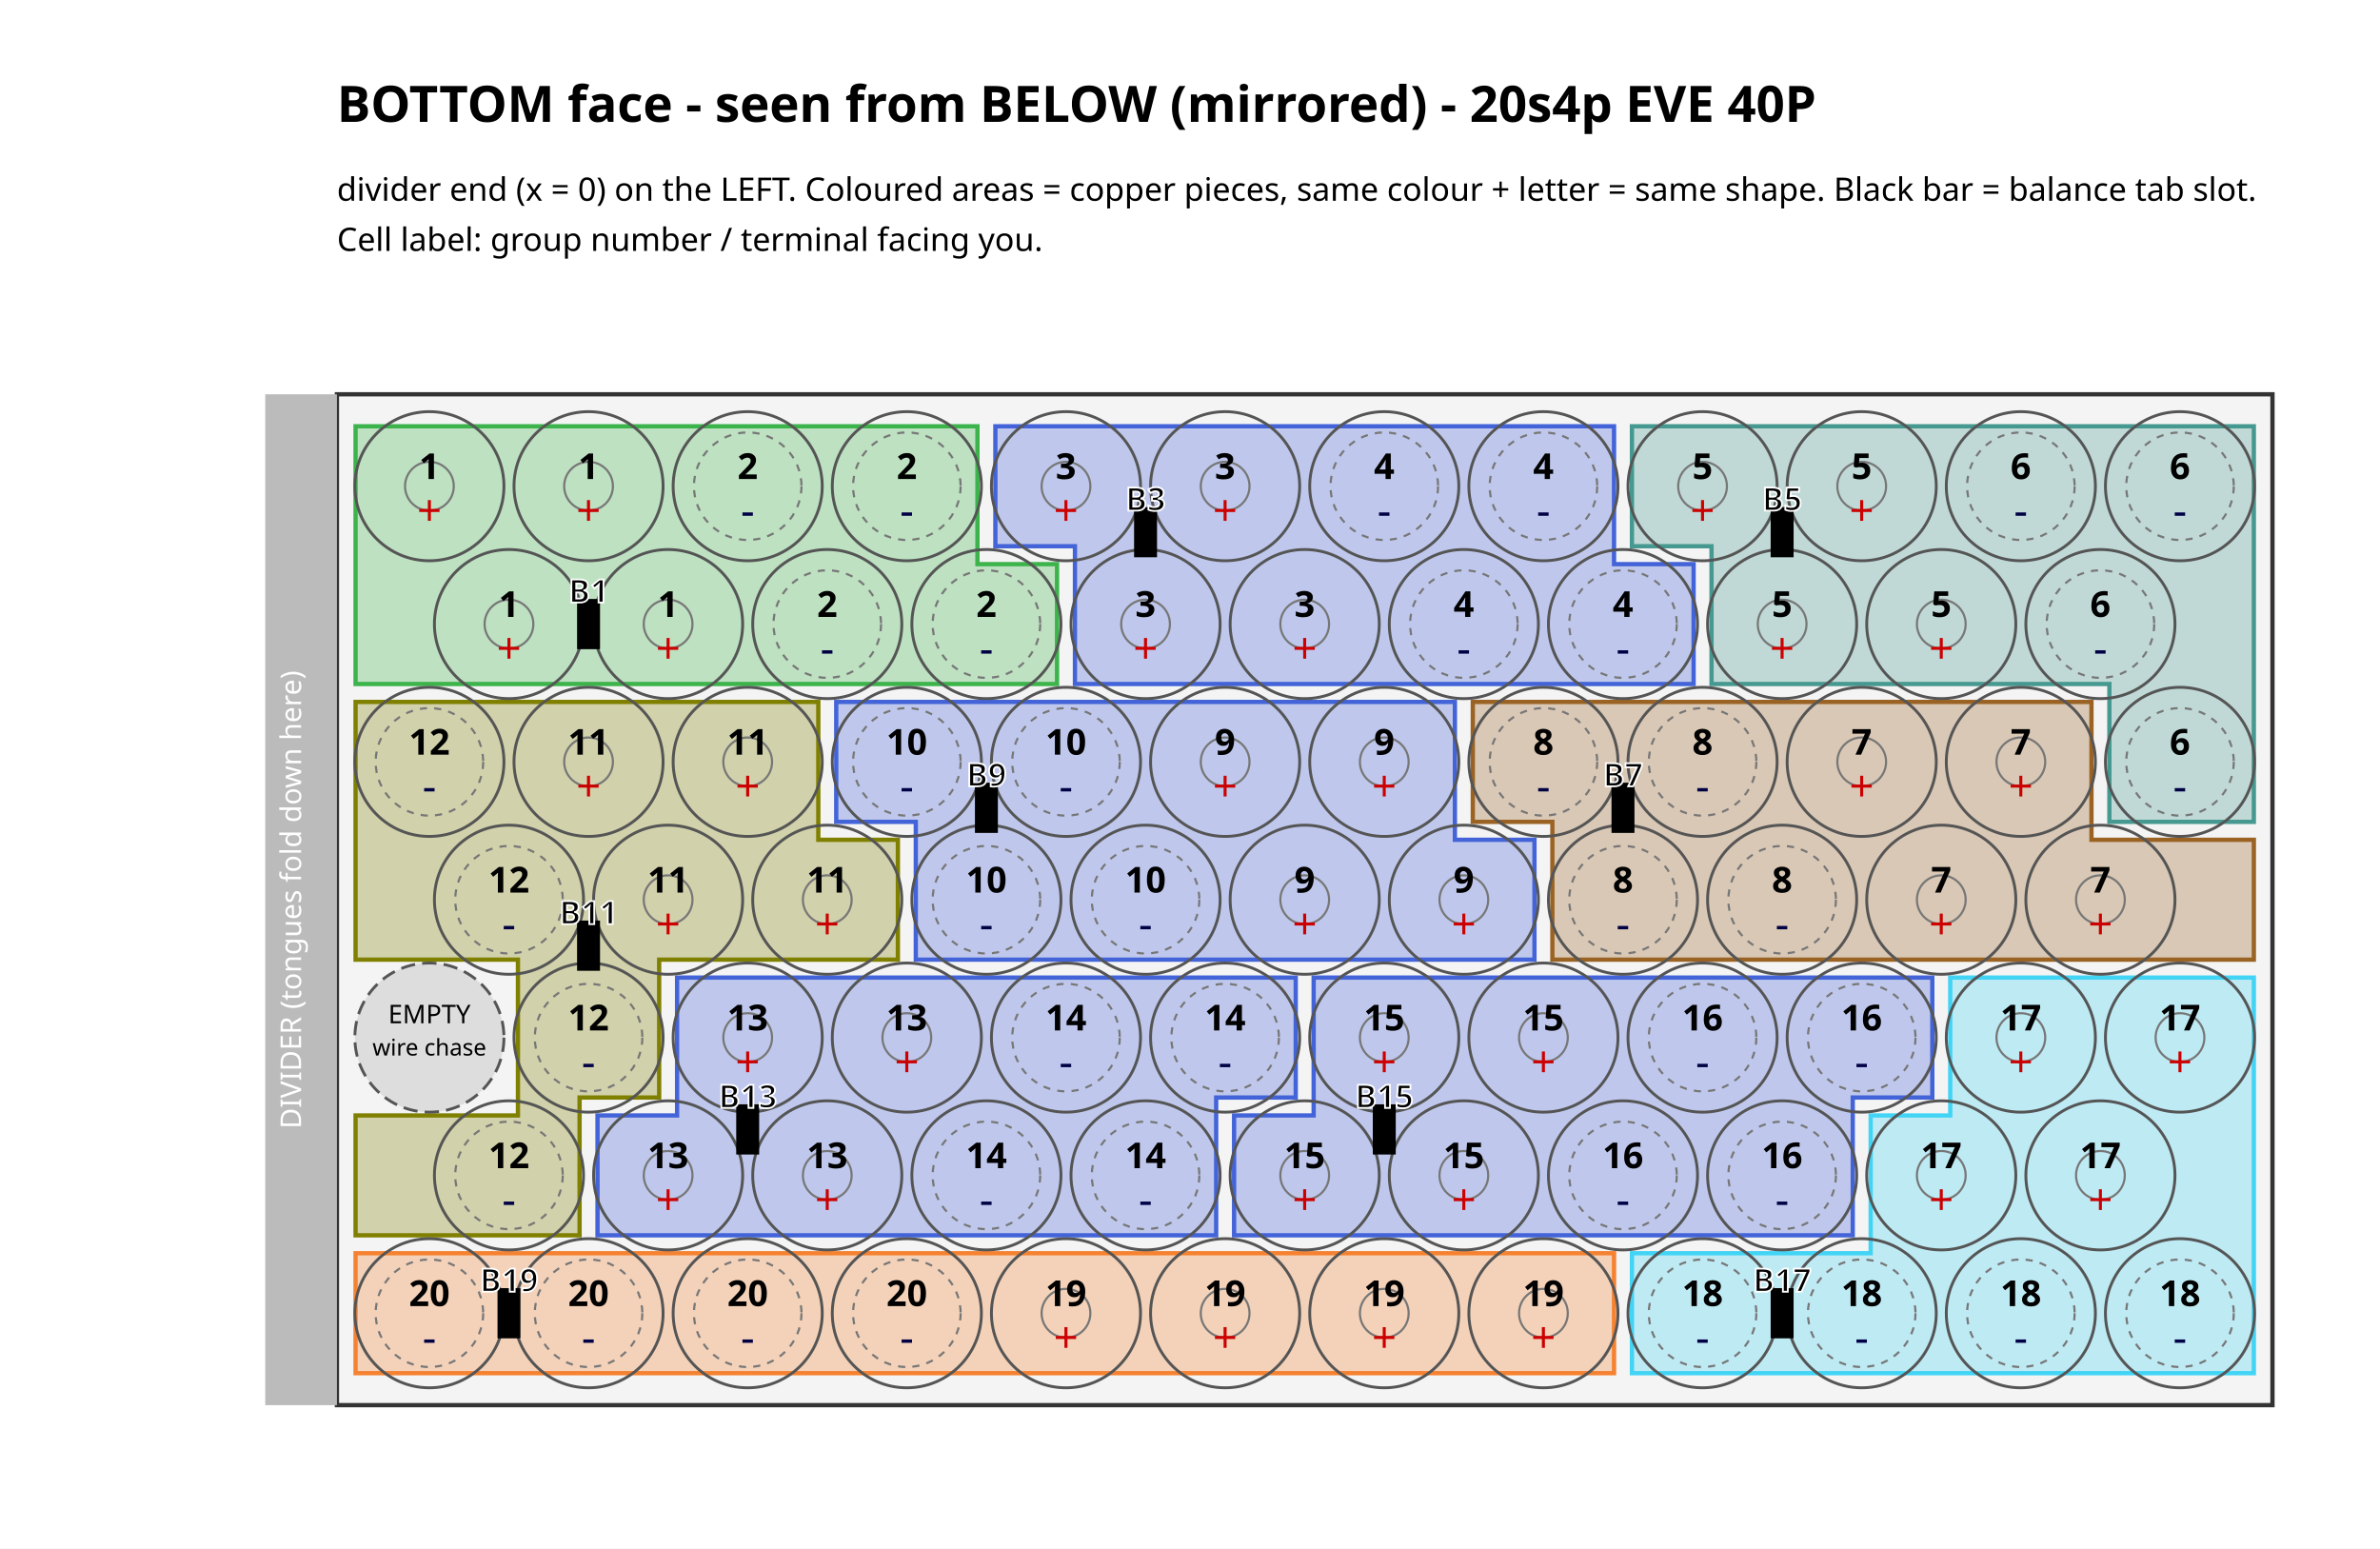
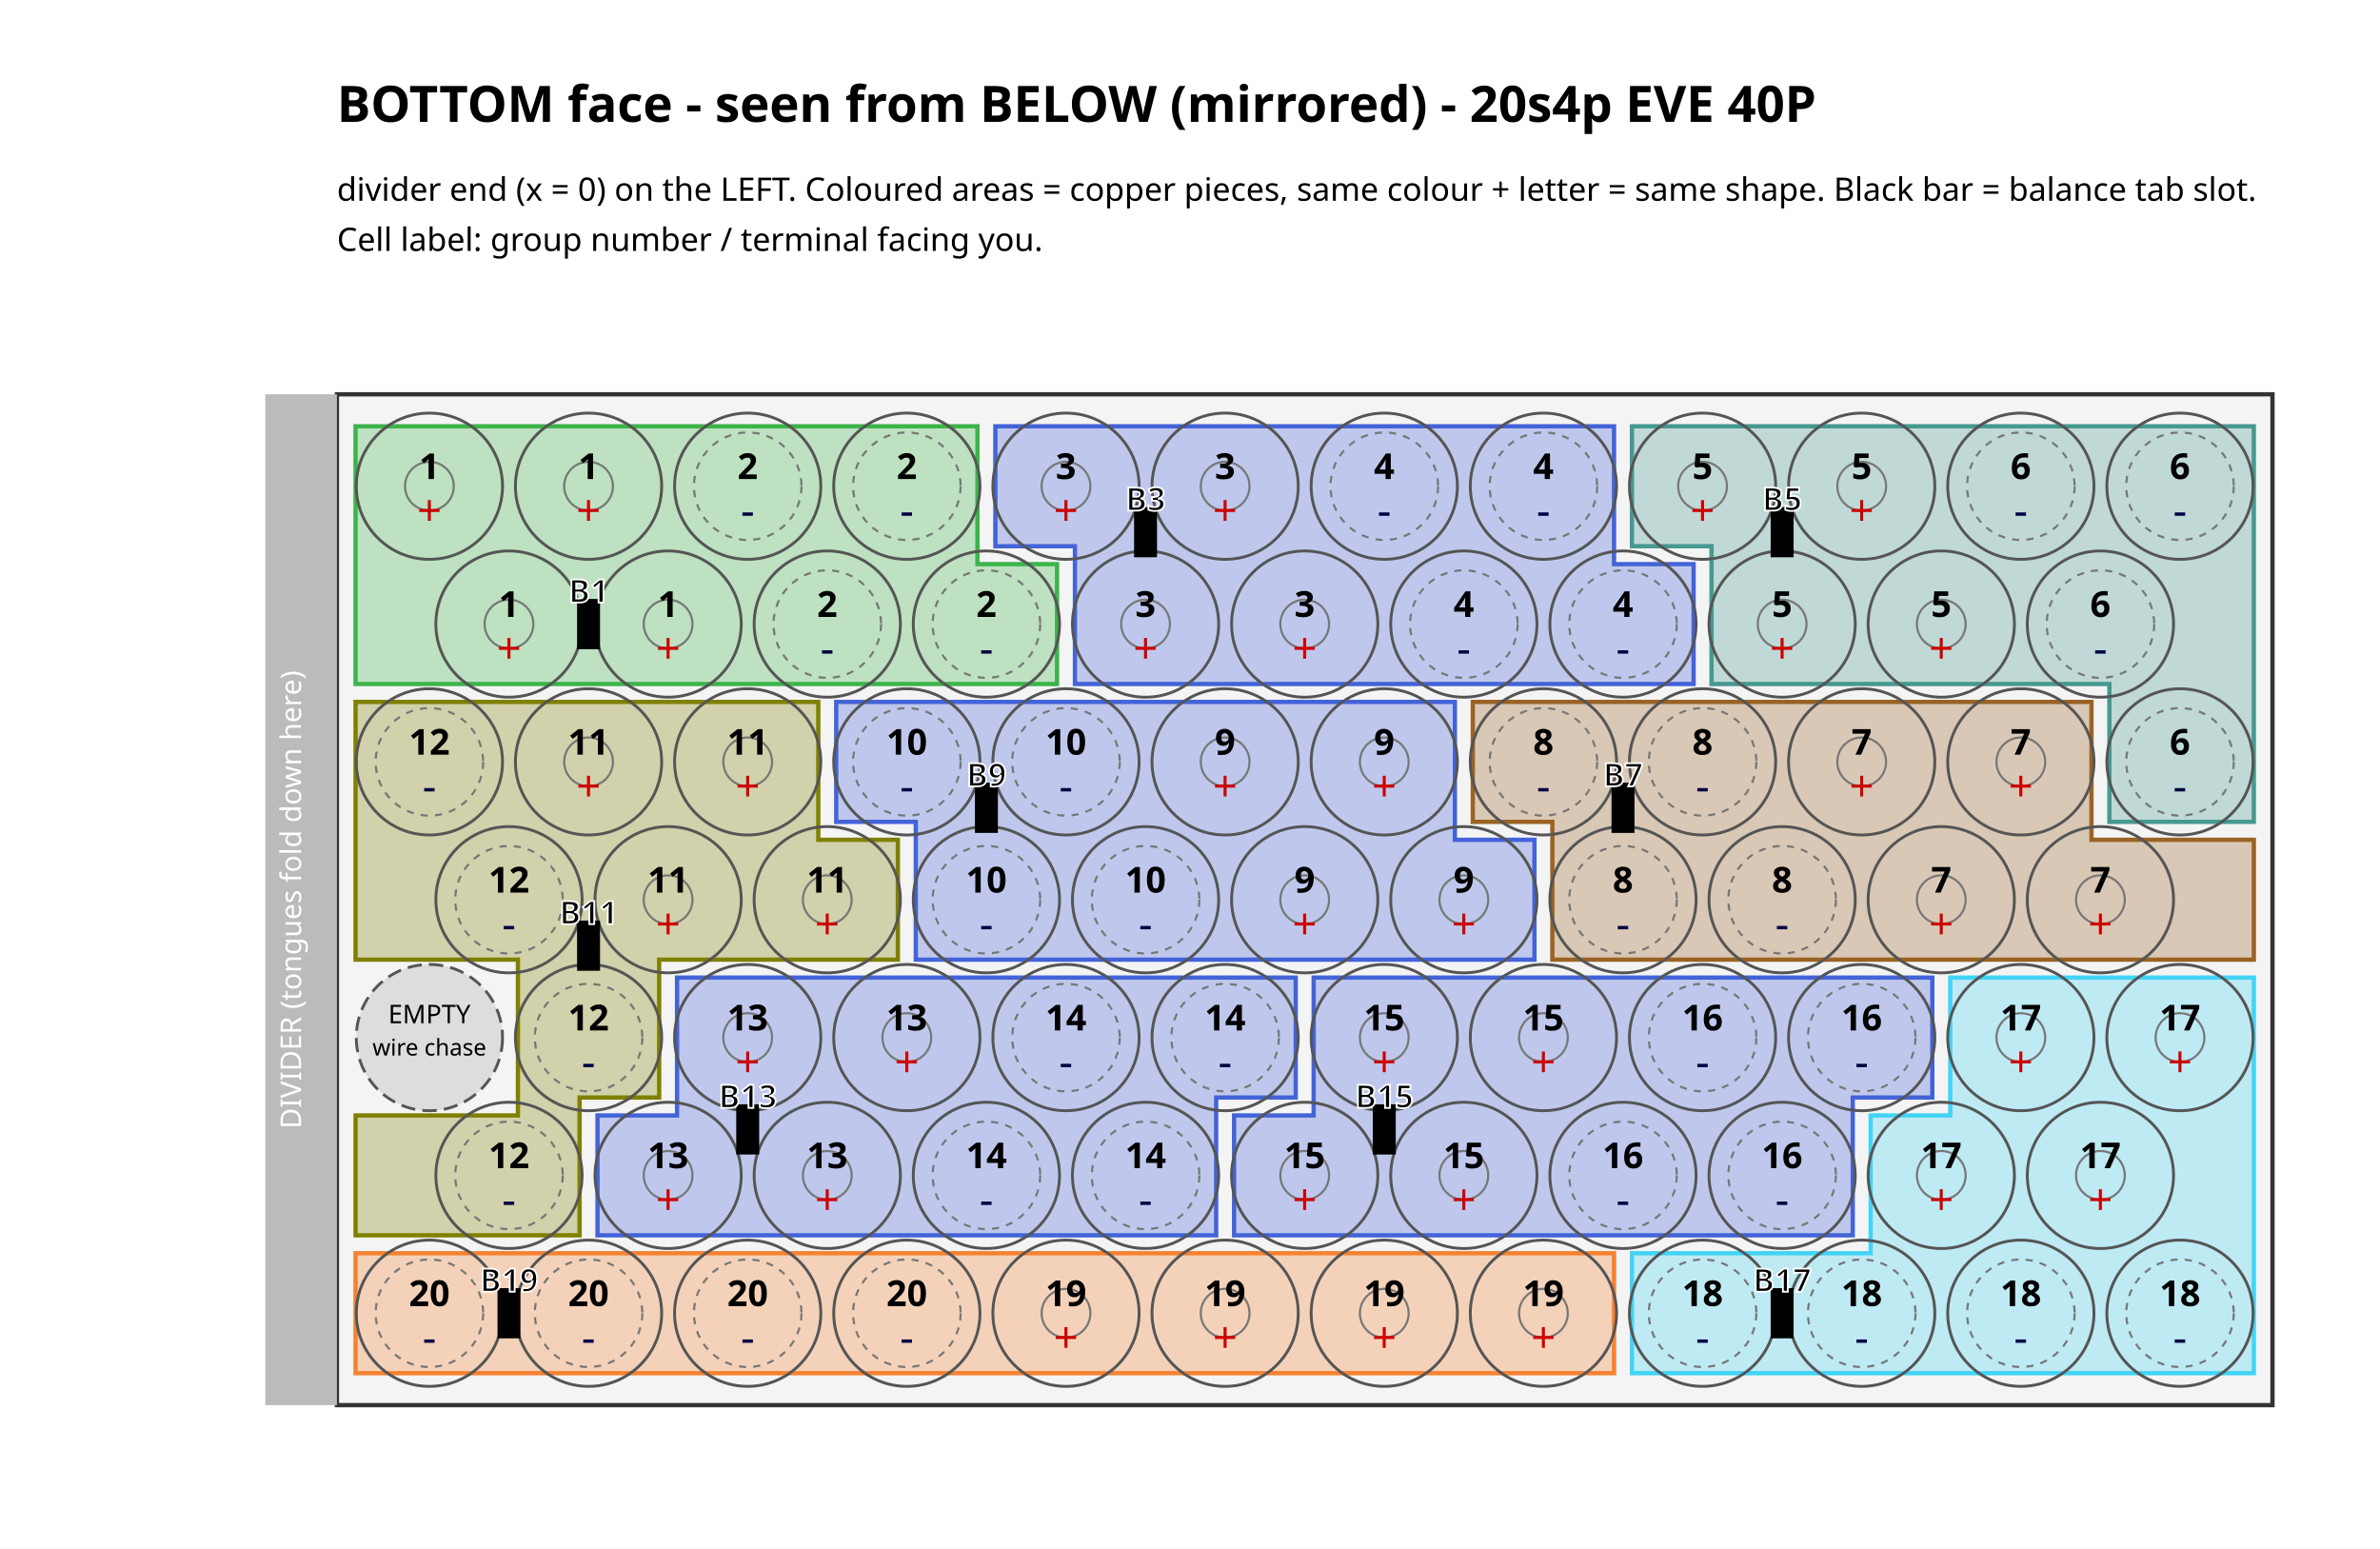
<svg xmlns="http://www.w3.org/2000/svg" width="1328.0" height="864.0" viewBox="-47.0 -55 332.0 216.0" font-family="sans-serif">
  <rect x="-47.0" y="-55" width="332.0" height="216.0" fill="white" />
  <text x="0" y="-38" font-size="7" font-weight="bold">BOTTOM face - seen from BELOW (mirrored) - 20s4p EVE 40P</text>
  <text x="0" y="-27" font-size="4.5">divider end (x = 0) on the LEFT. Coloured areas = copper pieces, same colour + letter = same shape. Black bar = balance tab slot.</text>
  <text x="0" y="-20" font-size="4.5">Cell label: group number / terminal facing you.</text>
  <rect x="0" y="0" width="270.0" height="141.0" fill="#f4f4f4" stroke="#333" stroke-width="0.6" />
  <rect x="-10" y="0" width="10" height="141.0" fill="#bbb" />
  <text x="-5" y="70.5" font-size="4" fill="white" text-anchor="middle" transform="rotate(-90 -5 70.5)">DIVIDER (tongues fold down here)</text>
  <path d="M89.35,4.46 L2.60,4.46 L2.60,40.41 L100.45,40.41 L100.45,23.69 L89.35,23.69 L89.35,4.46 Z" fill="#3cb44b" fill-opacity="0.30" stroke="#3cb44b" stroke-width="0.6" fill-rule="evenodd" />
  <path d="M102.95,21.19 L102.95,40.41 L189.25,40.41 L189.25,23.69 L178.15,23.69 L178.15,4.46 L91.85,4.46 L91.85,21.19 L102.95,21.19 Z" fill="#4363d8" fill-opacity="0.30" stroke="#4363d8" stroke-width="0.6" fill-rule="evenodd" />
  <path d="M191.75,21.19 L191.75,40.41 L247.25,40.41 L247.25,59.64 L267.40,59.64 L267.40,4.46 L180.65,4.46 L180.65,21.19 L191.75,21.19 Z" fill="#469990" fill-opacity="0.30" stroke="#469990" stroke-width="0.6" fill-rule="evenodd" />
  <path d="M169.55,59.64 L169.55,78.86 L267.40,78.86 L267.40,62.14 L244.75,62.14 L244.75,42.91 L158.45,42.91 L158.45,59.64 L169.55,59.64 Z" fill="#9a6324" fill-opacity="0.30" stroke="#9a6324" stroke-width="0.6" fill-rule="evenodd" />
  <path d="M80.75,59.64 L80.75,78.86 L167.05,78.86 L167.05,62.14 L155.95,62.14 L155.95,42.91 L69.65,42.91 L69.65,59.64 L80.75,59.64 Z" fill="#4363d8" fill-opacity="0.30" stroke="#4363d8" stroke-width="0.6" fill-rule="evenodd" />
  <path d="M2.60,78.86 L25.25,78.86 L25.25,100.59 L2.60,100.59 L2.60,117.31 L33.85,117.31 L33.85,98.09 L44.95,98.09 L44.95,78.86 L78.25,78.86 L78.25,62.14 L67.15,62.14 L67.15,42.91 L2.60,42.91 L2.60,78.86 Z" fill="#808000" fill-opacity="0.30" stroke="#808000" stroke-width="0.6" fill-rule="evenodd" />
  <path d="M133.75,98.09 L133.75,81.36 L47.45,81.36 L47.45,100.59 L36.35,100.59 L36.35,117.31 L122.65,117.31 L122.65,98.09 L133.75,98.09 Z" fill="#4363d8" fill-opacity="0.30" stroke="#4363d8" stroke-width="0.6" fill-rule="evenodd" />
  <path d="M222.55,98.09 L222.55,81.36 L136.25,81.36 L136.25,100.59 L125.15,100.59 L125.15,117.31 L211.45,117.31 L211.45,98.09 L222.55,98.09 Z" fill="#4363d8" fill-opacity="0.30" stroke="#4363d8" stroke-width="0.6" fill-rule="evenodd" />
  <path d="M213.95,100.59 L213.95,119.81 L180.65,119.81 L180.65,136.54 L267.40,136.54 L267.40,81.36 L225.05,81.36 L225.05,100.59 L213.95,100.59 Z" fill="#42d4f4" fill-opacity="0.30" stroke="#42d4f4" stroke-width="0.6" fill-rule="evenodd" />
  <path d="M178.15,136.54 L178.15,119.81 L2.60,119.81 L2.60,136.54 L178.15,136.54 Z" fill="#f58231" fill-opacity="0.30" stroke="#f58231" stroke-width="0.6" fill-rule="evenodd" />
-   <circle cx="12.90" cy="12.82" r="10.40" fill="none" stroke="#555" stroke-width="0.4" />
+   <circle cx="12.90" cy="12.82" r="10.20" fill="none" stroke="#555" stroke-width="0.4" />
  <circle cx="12.90" cy="12.82" r="3.4" fill="none" stroke="#777" stroke-width="0.3" stroke-dasharray="" />
  <text x="12.90" y="11.82" font-size="5" text-anchor="middle" font-weight="bold">1</text>
  <text x="12.90" y="18.32" font-size="6" text-anchor="middle" fill="#c00">+</text>
-   <circle cx="35.10" cy="12.82" r="10.40" fill="none" stroke="#555" stroke-width="0.4" />
+   <circle cx="35.10" cy="12.82" r="10.20" fill="none" stroke="#555" stroke-width="0.4" />
  <circle cx="35.10" cy="12.82" r="3.4" fill="none" stroke="#777" stroke-width="0.3" stroke-dasharray="" />
  <text x="35.10" y="11.82" font-size="5" text-anchor="middle" font-weight="bold">1</text>
  <text x="35.10" y="18.32" font-size="6" text-anchor="middle" fill="#c00">+</text>
-   <circle cx="57.30" cy="12.82" r="10.40" fill="none" stroke="#555" stroke-width="0.4" />
+   <circle cx="57.30" cy="12.82" r="10.20" fill="none" stroke="#555" stroke-width="0.4" />
  <circle cx="57.30" cy="12.82" r="7.5" fill="none" stroke="#777" stroke-width="0.3" stroke-dasharray="1,1" />
  <text x="57.30" y="11.82" font-size="5" text-anchor="middle" font-weight="bold">2</text>
  <text x="57.30" y="18.32" font-size="6" text-anchor="middle" fill="#004">-</text>
-   <circle cx="79.50" cy="12.82" r="10.40" fill="none" stroke="#555" stroke-width="0.4" />
+   <circle cx="79.50" cy="12.82" r="10.20" fill="none" stroke="#555" stroke-width="0.4" />
  <circle cx="79.50" cy="12.82" r="7.5" fill="none" stroke="#777" stroke-width="0.3" stroke-dasharray="1,1" />
  <text x="79.50" y="11.82" font-size="5" text-anchor="middle" font-weight="bold">2</text>
  <text x="79.50" y="18.32" font-size="6" text-anchor="middle" fill="#004">-</text>
-   <circle cx="101.70" cy="12.82" r="10.40" fill="none" stroke="#555" stroke-width="0.4" />
+   <circle cx="101.70" cy="12.82" r="10.20" fill="none" stroke="#555" stroke-width="0.4" />
  <circle cx="101.70" cy="12.82" r="3.4" fill="none" stroke="#777" stroke-width="0.3" stroke-dasharray="" />
  <text x="101.70" y="11.82" font-size="5" text-anchor="middle" font-weight="bold">3</text>
  <text x="101.70" y="18.32" font-size="6" text-anchor="middle" fill="#c00">+</text>
-   <circle cx="123.90" cy="12.82" r="10.40" fill="none" stroke="#555" stroke-width="0.4" />
+   <circle cx="123.90" cy="12.82" r="10.20" fill="none" stroke="#555" stroke-width="0.4" />
  <circle cx="123.90" cy="12.82" r="3.4" fill="none" stroke="#777" stroke-width="0.3" stroke-dasharray="" />
  <text x="123.90" y="11.82" font-size="5" text-anchor="middle" font-weight="bold">3</text>
  <text x="123.90" y="18.32" font-size="6" text-anchor="middle" fill="#c00">+</text>
-   <circle cx="146.10" cy="12.82" r="10.40" fill="none" stroke="#555" stroke-width="0.4" />
+   <circle cx="146.10" cy="12.82" r="10.20" fill="none" stroke="#555" stroke-width="0.4" />
  <circle cx="146.10" cy="12.82" r="7.5" fill="none" stroke="#777" stroke-width="0.3" stroke-dasharray="1,1" />
  <text x="146.10" y="11.82" font-size="5" text-anchor="middle" font-weight="bold">4</text>
  <text x="146.10" y="18.32" font-size="6" text-anchor="middle" fill="#004">-</text>
-   <circle cx="168.30" cy="12.82" r="10.40" fill="none" stroke="#555" stroke-width="0.4" />
+   <circle cx="168.30" cy="12.82" r="10.20" fill="none" stroke="#555" stroke-width="0.4" />
  <circle cx="168.30" cy="12.82" r="7.5" fill="none" stroke="#777" stroke-width="0.3" stroke-dasharray="1,1" />
  <text x="168.30" y="11.82" font-size="5" text-anchor="middle" font-weight="bold">4</text>
  <text x="168.30" y="18.32" font-size="6" text-anchor="middle" fill="#004">-</text>
-   <circle cx="190.50" cy="12.82" r="10.40" fill="none" stroke="#555" stroke-width="0.4" />
+   <circle cx="190.50" cy="12.82" r="10.20" fill="none" stroke="#555" stroke-width="0.4" />
  <circle cx="190.50" cy="12.82" r="3.4" fill="none" stroke="#777" stroke-width="0.3" stroke-dasharray="" />
  <text x="190.50" y="11.82" font-size="5" text-anchor="middle" font-weight="bold">5</text>
  <text x="190.50" y="18.32" font-size="6" text-anchor="middle" fill="#c00">+</text>
-   <circle cx="212.70" cy="12.82" r="10.40" fill="none" stroke="#555" stroke-width="0.4" />
+   <circle cx="212.70" cy="12.82" r="10.20" fill="none" stroke="#555" stroke-width="0.4" />
  <circle cx="212.70" cy="12.82" r="3.4" fill="none" stroke="#777" stroke-width="0.3" stroke-dasharray="" />
  <text x="212.70" y="11.82" font-size="5" text-anchor="middle" font-weight="bold">5</text>
  <text x="212.70" y="18.32" font-size="6" text-anchor="middle" fill="#c00">+</text>
-   <circle cx="234.90" cy="12.82" r="10.40" fill="none" stroke="#555" stroke-width="0.4" />
+   <circle cx="234.90" cy="12.82" r="10.20" fill="none" stroke="#555" stroke-width="0.4" />
  <circle cx="234.90" cy="12.82" r="7.5" fill="none" stroke="#777" stroke-width="0.3" stroke-dasharray="1,1" />
  <text x="234.90" y="11.82" font-size="5" text-anchor="middle" font-weight="bold">6</text>
  <text x="234.90" y="18.32" font-size="6" text-anchor="middle" fill="#004">-</text>
-   <circle cx="257.10" cy="12.82" r="10.40" fill="none" stroke="#555" stroke-width="0.4" />
+   <circle cx="257.10" cy="12.82" r="10.20" fill="none" stroke="#555" stroke-width="0.4" />
  <circle cx="257.10" cy="12.82" r="7.5" fill="none" stroke="#777" stroke-width="0.3" stroke-dasharray="1,1" />
  <text x="257.10" y="11.82" font-size="5" text-anchor="middle" font-weight="bold">6</text>
  <text x="257.10" y="18.32" font-size="6" text-anchor="middle" fill="#004">-</text>
-   <circle cx="24.00" cy="32.05" r="10.40" fill="none" stroke="#555" stroke-width="0.4" />
+   <circle cx="24.00" cy="32.05" r="10.20" fill="none" stroke="#555" stroke-width="0.4" />
  <circle cx="24.00" cy="32.05" r="3.4" fill="none" stroke="#777" stroke-width="0.3" stroke-dasharray="" />
  <text x="24.00" y="31.05" font-size="5" text-anchor="middle" font-weight="bold">1</text>
  <text x="24.00" y="37.55" font-size="6" text-anchor="middle" fill="#c00">+</text>
-   <circle cx="46.20" cy="32.05" r="10.40" fill="none" stroke="#555" stroke-width="0.4" />
+   <circle cx="46.20" cy="32.05" r="10.20" fill="none" stroke="#555" stroke-width="0.4" />
  <circle cx="46.20" cy="32.05" r="3.4" fill="none" stroke="#777" stroke-width="0.3" stroke-dasharray="" />
  <text x="46.20" y="31.05" font-size="5" text-anchor="middle" font-weight="bold">1</text>
  <text x="46.20" y="37.55" font-size="6" text-anchor="middle" fill="#c00">+</text>
-   <circle cx="68.40" cy="32.05" r="10.40" fill="none" stroke="#555" stroke-width="0.4" />
+   <circle cx="68.40" cy="32.05" r="10.20" fill="none" stroke="#555" stroke-width="0.4" />
  <circle cx="68.40" cy="32.05" r="7.5" fill="none" stroke="#777" stroke-width="0.3" stroke-dasharray="1,1" />
  <text x="68.40" y="31.05" font-size="5" text-anchor="middle" font-weight="bold">2</text>
  <text x="68.40" y="37.55" font-size="6" text-anchor="middle" fill="#004">-</text>
-   <circle cx="90.60" cy="32.05" r="10.40" fill="none" stroke="#555" stroke-width="0.4" />
+   <circle cx="90.60" cy="32.05" r="10.20" fill="none" stroke="#555" stroke-width="0.4" />
  <circle cx="90.60" cy="32.05" r="7.5" fill="none" stroke="#777" stroke-width="0.3" stroke-dasharray="1,1" />
  <text x="90.60" y="31.05" font-size="5" text-anchor="middle" font-weight="bold">2</text>
  <text x="90.60" y="37.55" font-size="6" text-anchor="middle" fill="#004">-</text>
-   <circle cx="112.80" cy="32.05" r="10.40" fill="none" stroke="#555" stroke-width="0.4" />
+   <circle cx="112.80" cy="32.05" r="10.20" fill="none" stroke="#555" stroke-width="0.4" />
  <circle cx="112.80" cy="32.05" r="3.4" fill="none" stroke="#777" stroke-width="0.3" stroke-dasharray="" />
  <text x="112.80" y="31.05" font-size="5" text-anchor="middle" font-weight="bold">3</text>
  <text x="112.80" y="37.55" font-size="6" text-anchor="middle" fill="#c00">+</text>
-   <circle cx="135.00" cy="32.05" r="10.40" fill="none" stroke="#555" stroke-width="0.4" />
+   <circle cx="135.00" cy="32.05" r="10.20" fill="none" stroke="#555" stroke-width="0.4" />
  <circle cx="135.00" cy="32.05" r="3.4" fill="none" stroke="#777" stroke-width="0.3" stroke-dasharray="" />
  <text x="135.00" y="31.05" font-size="5" text-anchor="middle" font-weight="bold">3</text>
  <text x="135.00" y="37.55" font-size="6" text-anchor="middle" fill="#c00">+</text>
-   <circle cx="157.20" cy="32.05" r="10.40" fill="none" stroke="#555" stroke-width="0.4" />
+   <circle cx="157.20" cy="32.05" r="10.20" fill="none" stroke="#555" stroke-width="0.4" />
  <circle cx="157.20" cy="32.05" r="7.5" fill="none" stroke="#777" stroke-width="0.3" stroke-dasharray="1,1" />
  <text x="157.20" y="31.05" font-size="5" text-anchor="middle" font-weight="bold">4</text>
  <text x="157.20" y="37.55" font-size="6" text-anchor="middle" fill="#004">-</text>
-   <circle cx="179.40" cy="32.05" r="10.40" fill="none" stroke="#555" stroke-width="0.4" />
+   <circle cx="179.40" cy="32.05" r="10.20" fill="none" stroke="#555" stroke-width="0.4" />
  <circle cx="179.40" cy="32.05" r="7.5" fill="none" stroke="#777" stroke-width="0.3" stroke-dasharray="1,1" />
  <text x="179.40" y="31.05" font-size="5" text-anchor="middle" font-weight="bold">4</text>
  <text x="179.40" y="37.55" font-size="6" text-anchor="middle" fill="#004">-</text>
-   <circle cx="201.60" cy="32.05" r="10.40" fill="none" stroke="#555" stroke-width="0.4" />
+   <circle cx="201.60" cy="32.05" r="10.20" fill="none" stroke="#555" stroke-width="0.4" />
  <circle cx="201.60" cy="32.05" r="3.4" fill="none" stroke="#777" stroke-width="0.3" stroke-dasharray="" />
  <text x="201.60" y="31.05" font-size="5" text-anchor="middle" font-weight="bold">5</text>
  <text x="201.60" y="37.55" font-size="6" text-anchor="middle" fill="#c00">+</text>
-   <circle cx="223.80" cy="32.05" r="10.40" fill="none" stroke="#555" stroke-width="0.4" />
+   <circle cx="223.80" cy="32.05" r="10.20" fill="none" stroke="#555" stroke-width="0.4" />
  <circle cx="223.80" cy="32.05" r="3.4" fill="none" stroke="#777" stroke-width="0.3" stroke-dasharray="" />
  <text x="223.80" y="31.05" font-size="5" text-anchor="middle" font-weight="bold">5</text>
  <text x="223.80" y="37.55" font-size="6" text-anchor="middle" fill="#c00">+</text>
-   <circle cx="246.00" cy="32.05" r="10.40" fill="none" stroke="#555" stroke-width="0.4" />
+   <circle cx="246.00" cy="32.05" r="10.20" fill="none" stroke="#555" stroke-width="0.4" />
  <circle cx="246.00" cy="32.05" r="7.5" fill="none" stroke="#777" stroke-width="0.3" stroke-dasharray="1,1" />
  <text x="246.00" y="31.05" font-size="5" text-anchor="middle" font-weight="bold">6</text>
  <text x="246.00" y="37.55" font-size="6" text-anchor="middle" fill="#004">-</text>
-   <circle cx="12.90" cy="51.27" r="10.40" fill="none" stroke="#555" stroke-width="0.4" />
+   <circle cx="12.90" cy="51.27" r="10.20" fill="none" stroke="#555" stroke-width="0.4" />
  <circle cx="12.90" cy="51.27" r="7.5" fill="none" stroke="#777" stroke-width="0.3" stroke-dasharray="1,1" />
  <text x="12.90" y="50.27" font-size="5" text-anchor="middle" font-weight="bold">12</text>
  <text x="12.90" y="56.77" font-size="6" text-anchor="middle" fill="#004">-</text>
-   <circle cx="35.10" cy="51.27" r="10.40" fill="none" stroke="#555" stroke-width="0.4" />
+   <circle cx="35.10" cy="51.27" r="10.20" fill="none" stroke="#555" stroke-width="0.4" />
  <circle cx="35.10" cy="51.27" r="3.4" fill="none" stroke="#777" stroke-width="0.3" stroke-dasharray="" />
  <text x="35.10" y="50.27" font-size="5" text-anchor="middle" font-weight="bold">11</text>
  <text x="35.10" y="56.77" font-size="6" text-anchor="middle" fill="#c00">+</text>
-   <circle cx="57.30" cy="51.27" r="10.40" fill="none" stroke="#555" stroke-width="0.4" />
+   <circle cx="57.30" cy="51.27" r="10.20" fill="none" stroke="#555" stroke-width="0.4" />
  <circle cx="57.30" cy="51.27" r="3.4" fill="none" stroke="#777" stroke-width="0.3" stroke-dasharray="" />
  <text x="57.30" y="50.27" font-size="5" text-anchor="middle" font-weight="bold">11</text>
  <text x="57.30" y="56.77" font-size="6" text-anchor="middle" fill="#c00">+</text>
-   <circle cx="79.50" cy="51.27" r="10.40" fill="none" stroke="#555" stroke-width="0.4" />
+   <circle cx="79.50" cy="51.27" r="10.20" fill="none" stroke="#555" stroke-width="0.4" />
  <circle cx="79.50" cy="51.27" r="7.5" fill="none" stroke="#777" stroke-width="0.3" stroke-dasharray="1,1" />
  <text x="79.50" y="50.27" font-size="5" text-anchor="middle" font-weight="bold">10</text>
  <text x="79.50" y="56.77" font-size="6" text-anchor="middle" fill="#004">-</text>
-   <circle cx="101.70" cy="51.27" r="10.40" fill="none" stroke="#555" stroke-width="0.4" />
+   <circle cx="101.70" cy="51.27" r="10.20" fill="none" stroke="#555" stroke-width="0.4" />
  <circle cx="101.70" cy="51.27" r="7.5" fill="none" stroke="#777" stroke-width="0.3" stroke-dasharray="1,1" />
  <text x="101.70" y="50.27" font-size="5" text-anchor="middle" font-weight="bold">10</text>
  <text x="101.70" y="56.77" font-size="6" text-anchor="middle" fill="#004">-</text>
-   <circle cx="123.90" cy="51.27" r="10.40" fill="none" stroke="#555" stroke-width="0.4" />
+   <circle cx="123.90" cy="51.27" r="10.20" fill="none" stroke="#555" stroke-width="0.4" />
  <circle cx="123.90" cy="51.27" r="3.4" fill="none" stroke="#777" stroke-width="0.3" stroke-dasharray="" />
  <text x="123.90" y="50.27" font-size="5" text-anchor="middle" font-weight="bold">9</text>
  <text x="123.90" y="56.77" font-size="6" text-anchor="middle" fill="#c00">+</text>
-   <circle cx="146.10" cy="51.27" r="10.40" fill="none" stroke="#555" stroke-width="0.4" />
+   <circle cx="146.10" cy="51.27" r="10.20" fill="none" stroke="#555" stroke-width="0.4" />
  <circle cx="146.10" cy="51.27" r="3.4" fill="none" stroke="#777" stroke-width="0.3" stroke-dasharray="" />
  <text x="146.10" y="50.27" font-size="5" text-anchor="middle" font-weight="bold">9</text>
  <text x="146.10" y="56.77" font-size="6" text-anchor="middle" fill="#c00">+</text>
-   <circle cx="168.30" cy="51.27" r="10.40" fill="none" stroke="#555" stroke-width="0.4" />
+   <circle cx="168.30" cy="51.27" r="10.20" fill="none" stroke="#555" stroke-width="0.4" />
  <circle cx="168.30" cy="51.27" r="7.5" fill="none" stroke="#777" stroke-width="0.3" stroke-dasharray="1,1" />
  <text x="168.30" y="50.27" font-size="5" text-anchor="middle" font-weight="bold">8</text>
  <text x="168.30" y="56.77" font-size="6" text-anchor="middle" fill="#004">-</text>
-   <circle cx="190.50" cy="51.27" r="10.40" fill="none" stroke="#555" stroke-width="0.4" />
+   <circle cx="190.50" cy="51.27" r="10.20" fill="none" stroke="#555" stroke-width="0.4" />
  <circle cx="190.50" cy="51.27" r="7.5" fill="none" stroke="#777" stroke-width="0.3" stroke-dasharray="1,1" />
  <text x="190.50" y="50.27" font-size="5" text-anchor="middle" font-weight="bold">8</text>
  <text x="190.50" y="56.77" font-size="6" text-anchor="middle" fill="#004">-</text>
-   <circle cx="212.70" cy="51.27" r="10.40" fill="none" stroke="#555" stroke-width="0.4" />
+   <circle cx="212.70" cy="51.27" r="10.20" fill="none" stroke="#555" stroke-width="0.4" />
  <circle cx="212.70" cy="51.27" r="3.4" fill="none" stroke="#777" stroke-width="0.3" stroke-dasharray="" />
  <text x="212.70" y="50.27" font-size="5" text-anchor="middle" font-weight="bold">7</text>
  <text x="212.70" y="56.77" font-size="6" text-anchor="middle" fill="#c00">+</text>
-   <circle cx="234.90" cy="51.27" r="10.40" fill="none" stroke="#555" stroke-width="0.4" />
+   <circle cx="234.90" cy="51.27" r="10.20" fill="none" stroke="#555" stroke-width="0.4" />
  <circle cx="234.90" cy="51.27" r="3.4" fill="none" stroke="#777" stroke-width="0.3" stroke-dasharray="" />
  <text x="234.90" y="50.27" font-size="5" text-anchor="middle" font-weight="bold">7</text>
  <text x="234.90" y="56.77" font-size="6" text-anchor="middle" fill="#c00">+</text>
-   <circle cx="257.10" cy="51.27" r="10.40" fill="none" stroke="#555" stroke-width="0.4" />
+   <circle cx="257.10" cy="51.27" r="10.20" fill="none" stroke="#555" stroke-width="0.4" />
  <circle cx="257.10" cy="51.27" r="7.5" fill="none" stroke="#777" stroke-width="0.3" stroke-dasharray="1,1" />
  <text x="257.10" y="50.27" font-size="5" text-anchor="middle" font-weight="bold">6</text>
  <text x="257.10" y="56.77" font-size="6" text-anchor="middle" fill="#004">-</text>
-   <circle cx="24.00" cy="70.50" r="10.40" fill="none" stroke="#555" stroke-width="0.4" />
+   <circle cx="24.00" cy="70.50" r="10.20" fill="none" stroke="#555" stroke-width="0.4" />
  <circle cx="24.00" cy="70.50" r="7.5" fill="none" stroke="#777" stroke-width="0.3" stroke-dasharray="1,1" />
  <text x="24.00" y="69.50" font-size="5" text-anchor="middle" font-weight="bold">12</text>
  <text x="24.00" y="76.00" font-size="6" text-anchor="middle" fill="#004">-</text>
-   <circle cx="46.20" cy="70.50" r="10.40" fill="none" stroke="#555" stroke-width="0.4" />
+   <circle cx="46.20" cy="70.50" r="10.20" fill="none" stroke="#555" stroke-width="0.4" />
  <circle cx="46.20" cy="70.50" r="3.4" fill="none" stroke="#777" stroke-width="0.3" stroke-dasharray="" />
  <text x="46.20" y="69.50" font-size="5" text-anchor="middle" font-weight="bold">11</text>
  <text x="46.20" y="76.00" font-size="6" text-anchor="middle" fill="#c00">+</text>
-   <circle cx="68.40" cy="70.50" r="10.40" fill="none" stroke="#555" stroke-width="0.4" />
+   <circle cx="68.40" cy="70.50" r="10.20" fill="none" stroke="#555" stroke-width="0.4" />
  <circle cx="68.40" cy="70.50" r="3.4" fill="none" stroke="#777" stroke-width="0.3" stroke-dasharray="" />
  <text x="68.40" y="69.50" font-size="5" text-anchor="middle" font-weight="bold">11</text>
  <text x="68.40" y="76.00" font-size="6" text-anchor="middle" fill="#c00">+</text>
-   <circle cx="90.60" cy="70.50" r="10.40" fill="none" stroke="#555" stroke-width="0.4" />
+   <circle cx="90.60" cy="70.50" r="10.20" fill="none" stroke="#555" stroke-width="0.4" />
  <circle cx="90.60" cy="70.50" r="7.5" fill="none" stroke="#777" stroke-width="0.3" stroke-dasharray="1,1" />
  <text x="90.60" y="69.50" font-size="5" text-anchor="middle" font-weight="bold">10</text>
  <text x="90.60" y="76.00" font-size="6" text-anchor="middle" fill="#004">-</text>
-   <circle cx="112.80" cy="70.50" r="10.40" fill="none" stroke="#555" stroke-width="0.4" />
+   <circle cx="112.80" cy="70.50" r="10.20" fill="none" stroke="#555" stroke-width="0.4" />
  <circle cx="112.80" cy="70.50" r="7.5" fill="none" stroke="#777" stroke-width="0.3" stroke-dasharray="1,1" />
  <text x="112.80" y="69.50" font-size="5" text-anchor="middle" font-weight="bold">10</text>
  <text x="112.80" y="76.00" font-size="6" text-anchor="middle" fill="#004">-</text>
-   <circle cx="135.00" cy="70.50" r="10.40" fill="none" stroke="#555" stroke-width="0.4" />
+   <circle cx="135.00" cy="70.50" r="10.20" fill="none" stroke="#555" stroke-width="0.4" />
  <circle cx="135.00" cy="70.50" r="3.4" fill="none" stroke="#777" stroke-width="0.3" stroke-dasharray="" />
  <text x="135.00" y="69.50" font-size="5" text-anchor="middle" font-weight="bold">9</text>
  <text x="135.00" y="76.00" font-size="6" text-anchor="middle" fill="#c00">+</text>
-   <circle cx="157.20" cy="70.50" r="10.40" fill="none" stroke="#555" stroke-width="0.4" />
+   <circle cx="157.20" cy="70.50" r="10.20" fill="none" stroke="#555" stroke-width="0.4" />
  <circle cx="157.20" cy="70.50" r="3.4" fill="none" stroke="#777" stroke-width="0.3" stroke-dasharray="" />
  <text x="157.20" y="69.50" font-size="5" text-anchor="middle" font-weight="bold">9</text>
  <text x="157.20" y="76.00" font-size="6" text-anchor="middle" fill="#c00">+</text>
-   <circle cx="179.40" cy="70.50" r="10.40" fill="none" stroke="#555" stroke-width="0.4" />
+   <circle cx="179.40" cy="70.50" r="10.20" fill="none" stroke="#555" stroke-width="0.4" />
  <circle cx="179.40" cy="70.50" r="7.5" fill="none" stroke="#777" stroke-width="0.3" stroke-dasharray="1,1" />
  <text x="179.40" y="69.50" font-size="5" text-anchor="middle" font-weight="bold">8</text>
  <text x="179.40" y="76.00" font-size="6" text-anchor="middle" fill="#004">-</text>
-   <circle cx="201.60" cy="70.50" r="10.40" fill="none" stroke="#555" stroke-width="0.4" />
+   <circle cx="201.60" cy="70.50" r="10.20" fill="none" stroke="#555" stroke-width="0.4" />
  <circle cx="201.60" cy="70.50" r="7.5" fill="none" stroke="#777" stroke-width="0.3" stroke-dasharray="1,1" />
  <text x="201.60" y="69.50" font-size="5" text-anchor="middle" font-weight="bold">8</text>
  <text x="201.60" y="76.00" font-size="6" text-anchor="middle" fill="#004">-</text>
-   <circle cx="223.80" cy="70.50" r="10.40" fill="none" stroke="#555" stroke-width="0.4" />
+   <circle cx="223.80" cy="70.50" r="10.20" fill="none" stroke="#555" stroke-width="0.4" />
  <circle cx="223.80" cy="70.50" r="3.4" fill="none" stroke="#777" stroke-width="0.3" stroke-dasharray="" />
  <text x="223.80" y="69.50" font-size="5" text-anchor="middle" font-weight="bold">7</text>
  <text x="223.80" y="76.00" font-size="6" text-anchor="middle" fill="#c00">+</text>
-   <circle cx="246.00" cy="70.50" r="10.40" fill="none" stroke="#555" stroke-width="0.4" />
+   <circle cx="246.00" cy="70.50" r="10.20" fill="none" stroke="#555" stroke-width="0.4" />
  <circle cx="246.00" cy="70.50" r="3.4" fill="none" stroke="#777" stroke-width="0.3" stroke-dasharray="" />
  <text x="246.00" y="69.50" font-size="5" text-anchor="middle" font-weight="bold">7</text>
  <text x="246.00" y="76.00" font-size="6" text-anchor="middle" fill="#c00">+</text>
-   <circle cx="35.10" cy="89.73" r="10.40" fill="none" stroke="#555" stroke-width="0.4" />
+   <circle cx="35.10" cy="89.73" r="10.20" fill="none" stroke="#555" stroke-width="0.4" />
  <circle cx="35.10" cy="89.73" r="7.5" fill="none" stroke="#777" stroke-width="0.3" stroke-dasharray="1,1" />
  <text x="35.10" y="88.73" font-size="5" text-anchor="middle" font-weight="bold">12</text>
  <text x="35.10" y="95.23" font-size="6" text-anchor="middle" fill="#004">-</text>
-   <circle cx="57.30" cy="89.73" r="10.40" fill="none" stroke="#555" stroke-width="0.4" />
+   <circle cx="57.30" cy="89.73" r="10.20" fill="none" stroke="#555" stroke-width="0.4" />
  <circle cx="57.30" cy="89.73" r="3.4" fill="none" stroke="#777" stroke-width="0.3" stroke-dasharray="" />
  <text x="57.30" y="88.73" font-size="5" text-anchor="middle" font-weight="bold">13</text>
  <text x="57.30" y="95.23" font-size="6" text-anchor="middle" fill="#c00">+</text>
-   <circle cx="79.50" cy="89.73" r="10.40" fill="none" stroke="#555" stroke-width="0.4" />
+   <circle cx="79.50" cy="89.73" r="10.20" fill="none" stroke="#555" stroke-width="0.4" />
  <circle cx="79.50" cy="89.73" r="3.4" fill="none" stroke="#777" stroke-width="0.3" stroke-dasharray="" />
  <text x="79.50" y="88.73" font-size="5" text-anchor="middle" font-weight="bold">13</text>
  <text x="79.50" y="95.23" font-size="6" text-anchor="middle" fill="#c00">+</text>
-   <circle cx="101.70" cy="89.73" r="10.40" fill="none" stroke="#555" stroke-width="0.4" />
+   <circle cx="101.70" cy="89.73" r="10.20" fill="none" stroke="#555" stroke-width="0.4" />
  <circle cx="101.70" cy="89.73" r="7.5" fill="none" stroke="#777" stroke-width="0.3" stroke-dasharray="1,1" />
  <text x="101.70" y="88.73" font-size="5" text-anchor="middle" font-weight="bold">14</text>
  <text x="101.70" y="95.23" font-size="6" text-anchor="middle" fill="#004">-</text>
-   <circle cx="123.90" cy="89.73" r="10.40" fill="none" stroke="#555" stroke-width="0.4" />
+   <circle cx="123.90" cy="89.73" r="10.20" fill="none" stroke="#555" stroke-width="0.4" />
  <circle cx="123.90" cy="89.73" r="7.5" fill="none" stroke="#777" stroke-width="0.3" stroke-dasharray="1,1" />
  <text x="123.90" y="88.73" font-size="5" text-anchor="middle" font-weight="bold">14</text>
  <text x="123.90" y="95.23" font-size="6" text-anchor="middle" fill="#004">-</text>
-   <circle cx="146.10" cy="89.73" r="10.40" fill="none" stroke="#555" stroke-width="0.4" />
+   <circle cx="146.10" cy="89.73" r="10.20" fill="none" stroke="#555" stroke-width="0.4" />
  <circle cx="146.10" cy="89.73" r="3.4" fill="none" stroke="#777" stroke-width="0.3" stroke-dasharray="" />
  <text x="146.10" y="88.73" font-size="5" text-anchor="middle" font-weight="bold">15</text>
  <text x="146.10" y="95.23" font-size="6" text-anchor="middle" fill="#c00">+</text>
-   <circle cx="168.30" cy="89.73" r="10.40" fill="none" stroke="#555" stroke-width="0.4" />
+   <circle cx="168.30" cy="89.73" r="10.20" fill="none" stroke="#555" stroke-width="0.4" />
  <circle cx="168.30" cy="89.73" r="3.4" fill="none" stroke="#777" stroke-width="0.3" stroke-dasharray="" />
  <text x="168.30" y="88.73" font-size="5" text-anchor="middle" font-weight="bold">15</text>
  <text x="168.30" y="95.23" font-size="6" text-anchor="middle" fill="#c00">+</text>
-   <circle cx="190.50" cy="89.73" r="10.40" fill="none" stroke="#555" stroke-width="0.4" />
+   <circle cx="190.50" cy="89.73" r="10.20" fill="none" stroke="#555" stroke-width="0.4" />
  <circle cx="190.50" cy="89.73" r="7.5" fill="none" stroke="#777" stroke-width="0.3" stroke-dasharray="1,1" />
  <text x="190.50" y="88.73" font-size="5" text-anchor="middle" font-weight="bold">16</text>
  <text x="190.50" y="95.23" font-size="6" text-anchor="middle" fill="#004">-</text>
-   <circle cx="212.70" cy="89.73" r="10.40" fill="none" stroke="#555" stroke-width="0.4" />
+   <circle cx="212.70" cy="89.73" r="10.20" fill="none" stroke="#555" stroke-width="0.4" />
  <circle cx="212.70" cy="89.73" r="7.5" fill="none" stroke="#777" stroke-width="0.3" stroke-dasharray="1,1" />
  <text x="212.70" y="88.73" font-size="5" text-anchor="middle" font-weight="bold">16</text>
  <text x="212.70" y="95.23" font-size="6" text-anchor="middle" fill="#004">-</text>
-   <circle cx="234.90" cy="89.73" r="10.40" fill="none" stroke="#555" stroke-width="0.4" />
+   <circle cx="234.90" cy="89.73" r="10.20" fill="none" stroke="#555" stroke-width="0.4" />
  <circle cx="234.90" cy="89.73" r="3.4" fill="none" stroke="#777" stroke-width="0.3" stroke-dasharray="" />
  <text x="234.90" y="88.73" font-size="5" text-anchor="middle" font-weight="bold">17</text>
  <text x="234.90" y="95.23" font-size="6" text-anchor="middle" fill="#c00">+</text>
-   <circle cx="257.10" cy="89.73" r="10.40" fill="none" stroke="#555" stroke-width="0.4" />
+   <circle cx="257.10" cy="89.73" r="10.20" fill="none" stroke="#555" stroke-width="0.4" />
  <circle cx="257.10" cy="89.73" r="3.4" fill="none" stroke="#777" stroke-width="0.3" stroke-dasharray="" />
  <text x="257.10" y="88.73" font-size="5" text-anchor="middle" font-weight="bold">17</text>
  <text x="257.10" y="95.23" font-size="6" text-anchor="middle" fill="#c00">+</text>
-   <circle cx="24.00" cy="108.95" r="10.40" fill="none" stroke="#555" stroke-width="0.4" />
+   <circle cx="24.00" cy="108.95" r="10.20" fill="none" stroke="#555" stroke-width="0.4" />
  <circle cx="24.00" cy="108.95" r="7.5" fill="none" stroke="#777" stroke-width="0.3" stroke-dasharray="1,1" />
  <text x="24.00" y="107.95" font-size="5" text-anchor="middle" font-weight="bold">12</text>
  <text x="24.00" y="114.45" font-size="6" text-anchor="middle" fill="#004">-</text>
-   <circle cx="46.20" cy="108.95" r="10.40" fill="none" stroke="#555" stroke-width="0.4" />
+   <circle cx="46.20" cy="108.95" r="10.20" fill="none" stroke="#555" stroke-width="0.4" />
  <circle cx="46.20" cy="108.95" r="3.4" fill="none" stroke="#777" stroke-width="0.3" stroke-dasharray="" />
  <text x="46.20" y="107.95" font-size="5" text-anchor="middle" font-weight="bold">13</text>
  <text x="46.20" y="114.45" font-size="6" text-anchor="middle" fill="#c00">+</text>
-   <circle cx="68.40" cy="108.95" r="10.40" fill="none" stroke="#555" stroke-width="0.4" />
+   <circle cx="68.40" cy="108.95" r="10.20" fill="none" stroke="#555" stroke-width="0.4" />
  <circle cx="68.40" cy="108.95" r="3.4" fill="none" stroke="#777" stroke-width="0.3" stroke-dasharray="" />
  <text x="68.40" y="107.95" font-size="5" text-anchor="middle" font-weight="bold">13</text>
  <text x="68.40" y="114.45" font-size="6" text-anchor="middle" fill="#c00">+</text>
-   <circle cx="90.60" cy="108.95" r="10.40" fill="none" stroke="#555" stroke-width="0.4" />
+   <circle cx="90.60" cy="108.95" r="10.20" fill="none" stroke="#555" stroke-width="0.4" />
  <circle cx="90.60" cy="108.95" r="7.5" fill="none" stroke="#777" stroke-width="0.3" stroke-dasharray="1,1" />
  <text x="90.60" y="107.95" font-size="5" text-anchor="middle" font-weight="bold">14</text>
  <text x="90.60" y="114.45" font-size="6" text-anchor="middle" fill="#004">-</text>
-   <circle cx="112.80" cy="108.95" r="10.40" fill="none" stroke="#555" stroke-width="0.4" />
+   <circle cx="112.80" cy="108.95" r="10.20" fill="none" stroke="#555" stroke-width="0.4" />
  <circle cx="112.80" cy="108.95" r="7.5" fill="none" stroke="#777" stroke-width="0.3" stroke-dasharray="1,1" />
  <text x="112.80" y="107.95" font-size="5" text-anchor="middle" font-weight="bold">14</text>
  <text x="112.80" y="114.45" font-size="6" text-anchor="middle" fill="#004">-</text>
-   <circle cx="135.00" cy="108.95" r="10.40" fill="none" stroke="#555" stroke-width="0.4" />
+   <circle cx="135.00" cy="108.95" r="10.20" fill="none" stroke="#555" stroke-width="0.4" />
  <circle cx="135.00" cy="108.95" r="3.4" fill="none" stroke="#777" stroke-width="0.3" stroke-dasharray="" />
  <text x="135.00" y="107.95" font-size="5" text-anchor="middle" font-weight="bold">15</text>
  <text x="135.00" y="114.45" font-size="6" text-anchor="middle" fill="#c00">+</text>
-   <circle cx="157.20" cy="108.95" r="10.40" fill="none" stroke="#555" stroke-width="0.4" />
+   <circle cx="157.20" cy="108.95" r="10.20" fill="none" stroke="#555" stroke-width="0.4" />
  <circle cx="157.20" cy="108.95" r="3.4" fill="none" stroke="#777" stroke-width="0.3" stroke-dasharray="" />
  <text x="157.20" y="107.95" font-size="5" text-anchor="middle" font-weight="bold">15</text>
  <text x="157.20" y="114.45" font-size="6" text-anchor="middle" fill="#c00">+</text>
-   <circle cx="179.40" cy="108.95" r="10.40" fill="none" stroke="#555" stroke-width="0.4" />
+   <circle cx="179.40" cy="108.95" r="10.20" fill="none" stroke="#555" stroke-width="0.4" />
  <circle cx="179.40" cy="108.95" r="7.5" fill="none" stroke="#777" stroke-width="0.3" stroke-dasharray="1,1" />
  <text x="179.40" y="107.95" font-size="5" text-anchor="middle" font-weight="bold">16</text>
  <text x="179.40" y="114.45" font-size="6" text-anchor="middle" fill="#004">-</text>
-   <circle cx="201.60" cy="108.95" r="10.40" fill="none" stroke="#555" stroke-width="0.4" />
+   <circle cx="201.60" cy="108.95" r="10.20" fill="none" stroke="#555" stroke-width="0.4" />
  <circle cx="201.60" cy="108.95" r="7.5" fill="none" stroke="#777" stroke-width="0.3" stroke-dasharray="1,1" />
  <text x="201.60" y="107.95" font-size="5" text-anchor="middle" font-weight="bold">16</text>
  <text x="201.60" y="114.45" font-size="6" text-anchor="middle" fill="#004">-</text>
-   <circle cx="223.80" cy="108.95" r="10.40" fill="none" stroke="#555" stroke-width="0.4" />
+   <circle cx="223.80" cy="108.95" r="10.20" fill="none" stroke="#555" stroke-width="0.4" />
  <circle cx="223.80" cy="108.95" r="3.4" fill="none" stroke="#777" stroke-width="0.3" stroke-dasharray="" />
  <text x="223.80" y="107.95" font-size="5" text-anchor="middle" font-weight="bold">17</text>
  <text x="223.80" y="114.45" font-size="6" text-anchor="middle" fill="#c00">+</text>
-   <circle cx="246.00" cy="108.95" r="10.40" fill="none" stroke="#555" stroke-width="0.4" />
+   <circle cx="246.00" cy="108.95" r="10.20" fill="none" stroke="#555" stroke-width="0.4" />
  <circle cx="246.00" cy="108.95" r="3.4" fill="none" stroke="#777" stroke-width="0.3" stroke-dasharray="" />
  <text x="246.00" y="107.95" font-size="5" text-anchor="middle" font-weight="bold">17</text>
  <text x="246.00" y="114.45" font-size="6" text-anchor="middle" fill="#c00">+</text>
-   <circle cx="12.90" cy="128.18" r="10.40" fill="none" stroke="#555" stroke-width="0.4" />
+   <circle cx="12.90" cy="128.18" r="10.20" fill="none" stroke="#555" stroke-width="0.4" />
  <circle cx="12.90" cy="128.18" r="7.5" fill="none" stroke="#777" stroke-width="0.3" stroke-dasharray="1,1" />
  <text x="12.90" y="127.18" font-size="5" text-anchor="middle" font-weight="bold">20</text>
  <text x="12.90" y="133.68" font-size="6" text-anchor="middle" fill="#004">-</text>
-   <circle cx="35.10" cy="128.18" r="10.40" fill="none" stroke="#555" stroke-width="0.4" />
+   <circle cx="35.10" cy="128.18" r="10.20" fill="none" stroke="#555" stroke-width="0.4" />
  <circle cx="35.10" cy="128.18" r="7.5" fill="none" stroke="#777" stroke-width="0.3" stroke-dasharray="1,1" />
  <text x="35.10" y="127.18" font-size="5" text-anchor="middle" font-weight="bold">20</text>
  <text x="35.10" y="133.68" font-size="6" text-anchor="middle" fill="#004">-</text>
-   <circle cx="57.30" cy="128.18" r="10.40" fill="none" stroke="#555" stroke-width="0.4" />
+   <circle cx="57.30" cy="128.18" r="10.20" fill="none" stroke="#555" stroke-width="0.4" />
  <circle cx="57.30" cy="128.18" r="7.5" fill="none" stroke="#777" stroke-width="0.3" stroke-dasharray="1,1" />
  <text x="57.30" y="127.18" font-size="5" text-anchor="middle" font-weight="bold">20</text>
  <text x="57.30" y="133.68" font-size="6" text-anchor="middle" fill="#004">-</text>
-   <circle cx="79.50" cy="128.18" r="10.40" fill="none" stroke="#555" stroke-width="0.4" />
+   <circle cx="79.50" cy="128.18" r="10.20" fill="none" stroke="#555" stroke-width="0.4" />
  <circle cx="79.50" cy="128.18" r="7.5" fill="none" stroke="#777" stroke-width="0.3" stroke-dasharray="1,1" />
  <text x="79.50" y="127.18" font-size="5" text-anchor="middle" font-weight="bold">20</text>
  <text x="79.50" y="133.68" font-size="6" text-anchor="middle" fill="#004">-</text>
-   <circle cx="101.70" cy="128.18" r="10.40" fill="none" stroke="#555" stroke-width="0.4" />
+   <circle cx="101.70" cy="128.18" r="10.20" fill="none" stroke="#555" stroke-width="0.4" />
  <circle cx="101.70" cy="128.18" r="3.4" fill="none" stroke="#777" stroke-width="0.3" stroke-dasharray="" />
  <text x="101.70" y="127.18" font-size="5" text-anchor="middle" font-weight="bold">19</text>
  <text x="101.70" y="133.68" font-size="6" text-anchor="middle" fill="#c00">+</text>
-   <circle cx="123.90" cy="128.18" r="10.40" fill="none" stroke="#555" stroke-width="0.4" />
+   <circle cx="123.90" cy="128.18" r="10.20" fill="none" stroke="#555" stroke-width="0.4" />
  <circle cx="123.90" cy="128.18" r="3.4" fill="none" stroke="#777" stroke-width="0.3" stroke-dasharray="" />
  <text x="123.90" y="127.18" font-size="5" text-anchor="middle" font-weight="bold">19</text>
  <text x="123.90" y="133.68" font-size="6" text-anchor="middle" fill="#c00">+</text>
-   <circle cx="146.10" cy="128.18" r="10.40" fill="none" stroke="#555" stroke-width="0.4" />
+   <circle cx="146.10" cy="128.18" r="10.20" fill="none" stroke="#555" stroke-width="0.4" />
  <circle cx="146.10" cy="128.18" r="3.4" fill="none" stroke="#777" stroke-width="0.3" stroke-dasharray="" />
  <text x="146.10" y="127.18" font-size="5" text-anchor="middle" font-weight="bold">19</text>
  <text x="146.10" y="133.68" font-size="6" text-anchor="middle" fill="#c00">+</text>
-   <circle cx="168.30" cy="128.18" r="10.40" fill="none" stroke="#555" stroke-width="0.4" />
+   <circle cx="168.30" cy="128.18" r="10.20" fill="none" stroke="#555" stroke-width="0.4" />
  <circle cx="168.30" cy="128.18" r="3.4" fill="none" stroke="#777" stroke-width="0.3" stroke-dasharray="" />
  <text x="168.30" y="127.18" font-size="5" text-anchor="middle" font-weight="bold">19</text>
  <text x="168.30" y="133.68" font-size="6" text-anchor="middle" fill="#c00">+</text>
-   <circle cx="190.50" cy="128.18" r="10.40" fill="none" stroke="#555" stroke-width="0.4" />
+   <circle cx="190.50" cy="128.18" r="10.20" fill="none" stroke="#555" stroke-width="0.4" />
  <circle cx="190.50" cy="128.18" r="7.5" fill="none" stroke="#777" stroke-width="0.3" stroke-dasharray="1,1" />
  <text x="190.50" y="127.18" font-size="5" text-anchor="middle" font-weight="bold">18</text>
  <text x="190.50" y="133.68" font-size="6" text-anchor="middle" fill="#004">-</text>
-   <circle cx="212.70" cy="128.18" r="10.40" fill="none" stroke="#555" stroke-width="0.4" />
+   <circle cx="212.70" cy="128.18" r="10.20" fill="none" stroke="#555" stroke-width="0.4" />
  <circle cx="212.70" cy="128.18" r="7.5" fill="none" stroke="#777" stroke-width="0.3" stroke-dasharray="1,1" />
  <text x="212.70" y="127.18" font-size="5" text-anchor="middle" font-weight="bold">18</text>
  <text x="212.70" y="133.68" font-size="6" text-anchor="middle" fill="#004">-</text>
-   <circle cx="234.90" cy="128.18" r="10.40" fill="none" stroke="#555" stroke-width="0.4" />
+   <circle cx="234.90" cy="128.18" r="10.20" fill="none" stroke="#555" stroke-width="0.4" />
  <circle cx="234.90" cy="128.18" r="7.5" fill="none" stroke="#777" stroke-width="0.3" stroke-dasharray="1,1" />
  <text x="234.90" y="127.18" font-size="5" text-anchor="middle" font-weight="bold">18</text>
  <text x="234.90" y="133.68" font-size="6" text-anchor="middle" fill="#004">-</text>
-   <circle cx="257.10" cy="128.18" r="10.40" fill="none" stroke="#555" stroke-width="0.4" />
+   <circle cx="257.10" cy="128.18" r="10.20" fill="none" stroke="#555" stroke-width="0.4" />
  <circle cx="257.10" cy="128.18" r="7.5" fill="none" stroke="#777" stroke-width="0.3" stroke-dasharray="1,1" />
  <text x="257.10" y="127.18" font-size="5" text-anchor="middle" font-weight="bold">18</text>
  <text x="257.10" y="133.68" font-size="6" text-anchor="middle" fill="#004">-</text>
-   <circle cx="12.90" cy="89.73" r="10.40" fill="#ddd" stroke="#555" stroke-width="0.4" stroke-dasharray="2,1" />
+   <circle cx="12.90" cy="89.73" r="10.20" fill="#ddd" stroke="#555" stroke-width="0.4" stroke-dasharray="2,1" />
  <text x="12.90" y="87.73" font-size="3.6" text-anchor="middle">EMPTY</text>
  <text x="12.90" y="92.23" font-size="3.2" text-anchor="middle">wire chase</text>
  <path d="M36.70,35.55 L33.50,35.55 L33.50,28.55 L36.70,28.55 L36.70,35.55 Z" fill="#000" fill-rule="evenodd" />
  <text x="35.10" y="29.05" font-size="4.5" text-anchor="middle" font-weight="bold" stroke="white" stroke-width="0.25">B1</text>
  <path d="M114.40,22.73 L111.20,22.73 L111.20,15.73 L114.40,15.73 L114.40,22.73 Z" fill="#000" fill-rule="evenodd" />
  <text x="112.80" y="16.23" font-size="4.5" text-anchor="middle" font-weight="bold" stroke="white" stroke-width="0.25">B3</text>
  <path d="M203.20,22.73 L200.00,22.73 L200.00,15.73 L203.20,15.73 L203.20,22.73 Z" fill="#000" fill-rule="evenodd" />
  <text x="201.60" y="16.23" font-size="4.5" text-anchor="middle" font-weight="bold" stroke="white" stroke-width="0.25">B5</text>
  <path d="M181.00,61.18 L177.80,61.18 L177.80,54.18 L181.00,54.18 L181.00,61.18 Z" fill="#000" fill-rule="evenodd" />
  <text x="179.40" y="54.68" font-size="4.5" text-anchor="middle" font-weight="bold" stroke="white" stroke-width="0.25">B7</text>
  <path d="M92.20,61.18 L89.00,61.18 L89.00,54.18 L92.20,54.18 L92.20,61.18 Z" fill="#000" fill-rule="evenodd" />
  <text x="90.60" y="54.68" font-size="4.5" text-anchor="middle" font-weight="bold" stroke="white" stroke-width="0.25">B9</text>
  <path d="M36.70,80.41 L33.50,80.41 L33.50,73.41 L36.70,73.41 L36.70,80.41 Z" fill="#000" fill-rule="evenodd" />
  <text x="35.10" y="73.91" font-size="4.5" text-anchor="middle" font-weight="bold" stroke="white" stroke-width="0.25">B11</text>
  <path d="M58.90,106.04 L55.70,106.04 L55.70,99.04 L58.90,99.04 L58.90,106.04 Z" fill="#000" fill-rule="evenodd" />
  <text x="57.30" y="99.54" font-size="4.5" text-anchor="middle" font-weight="bold" stroke="white" stroke-width="0.25">B13</text>
  <path d="M147.70,106.04 L144.50,106.04 L144.50,99.04 L147.70,99.04 L147.70,106.04 Z" fill="#000" fill-rule="evenodd" />
  <text x="146.10" y="99.54" font-size="4.5" text-anchor="middle" font-weight="bold" stroke="white" stroke-width="0.25">B15</text>
  <path d="M203.20,131.68 L200.00,131.68 L200.00,124.68 L203.20,124.68 L203.20,131.68 Z" fill="#000" fill-rule="evenodd" />
  <text x="201.60" y="125.18" font-size="4.5" text-anchor="middle" font-weight="bold" stroke="white" stroke-width="0.25">B17</text>
  <path d="M25.60,131.68 L22.40,131.68 L22.40,124.68 L25.60,124.68 L25.60,131.68 Z" fill="#000" fill-rule="evenodd" />
  <text x="24.00" y="125.18" font-size="4.5" text-anchor="middle" font-weight="bold" stroke="white" stroke-width="0.25">B19</text>
</svg>
